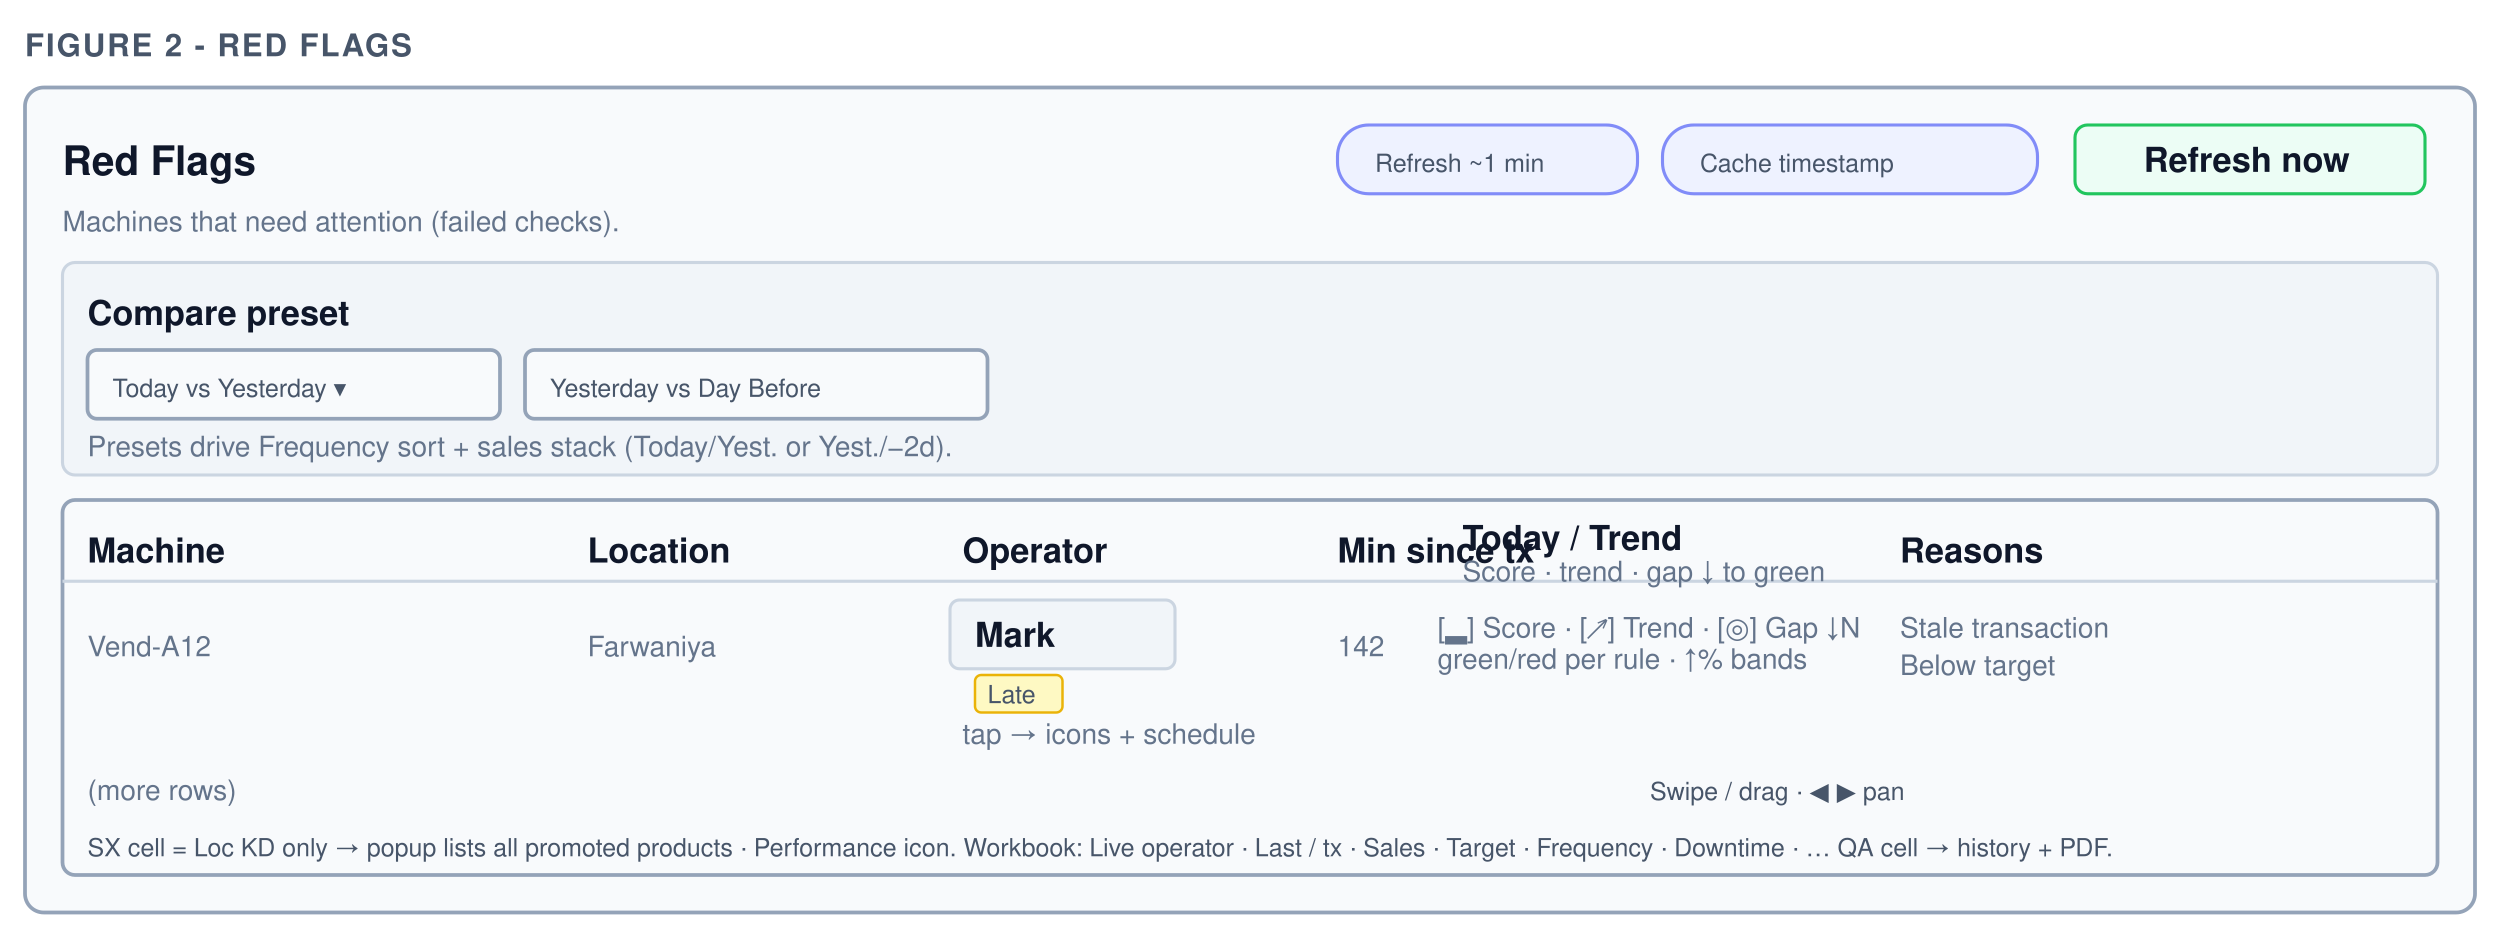
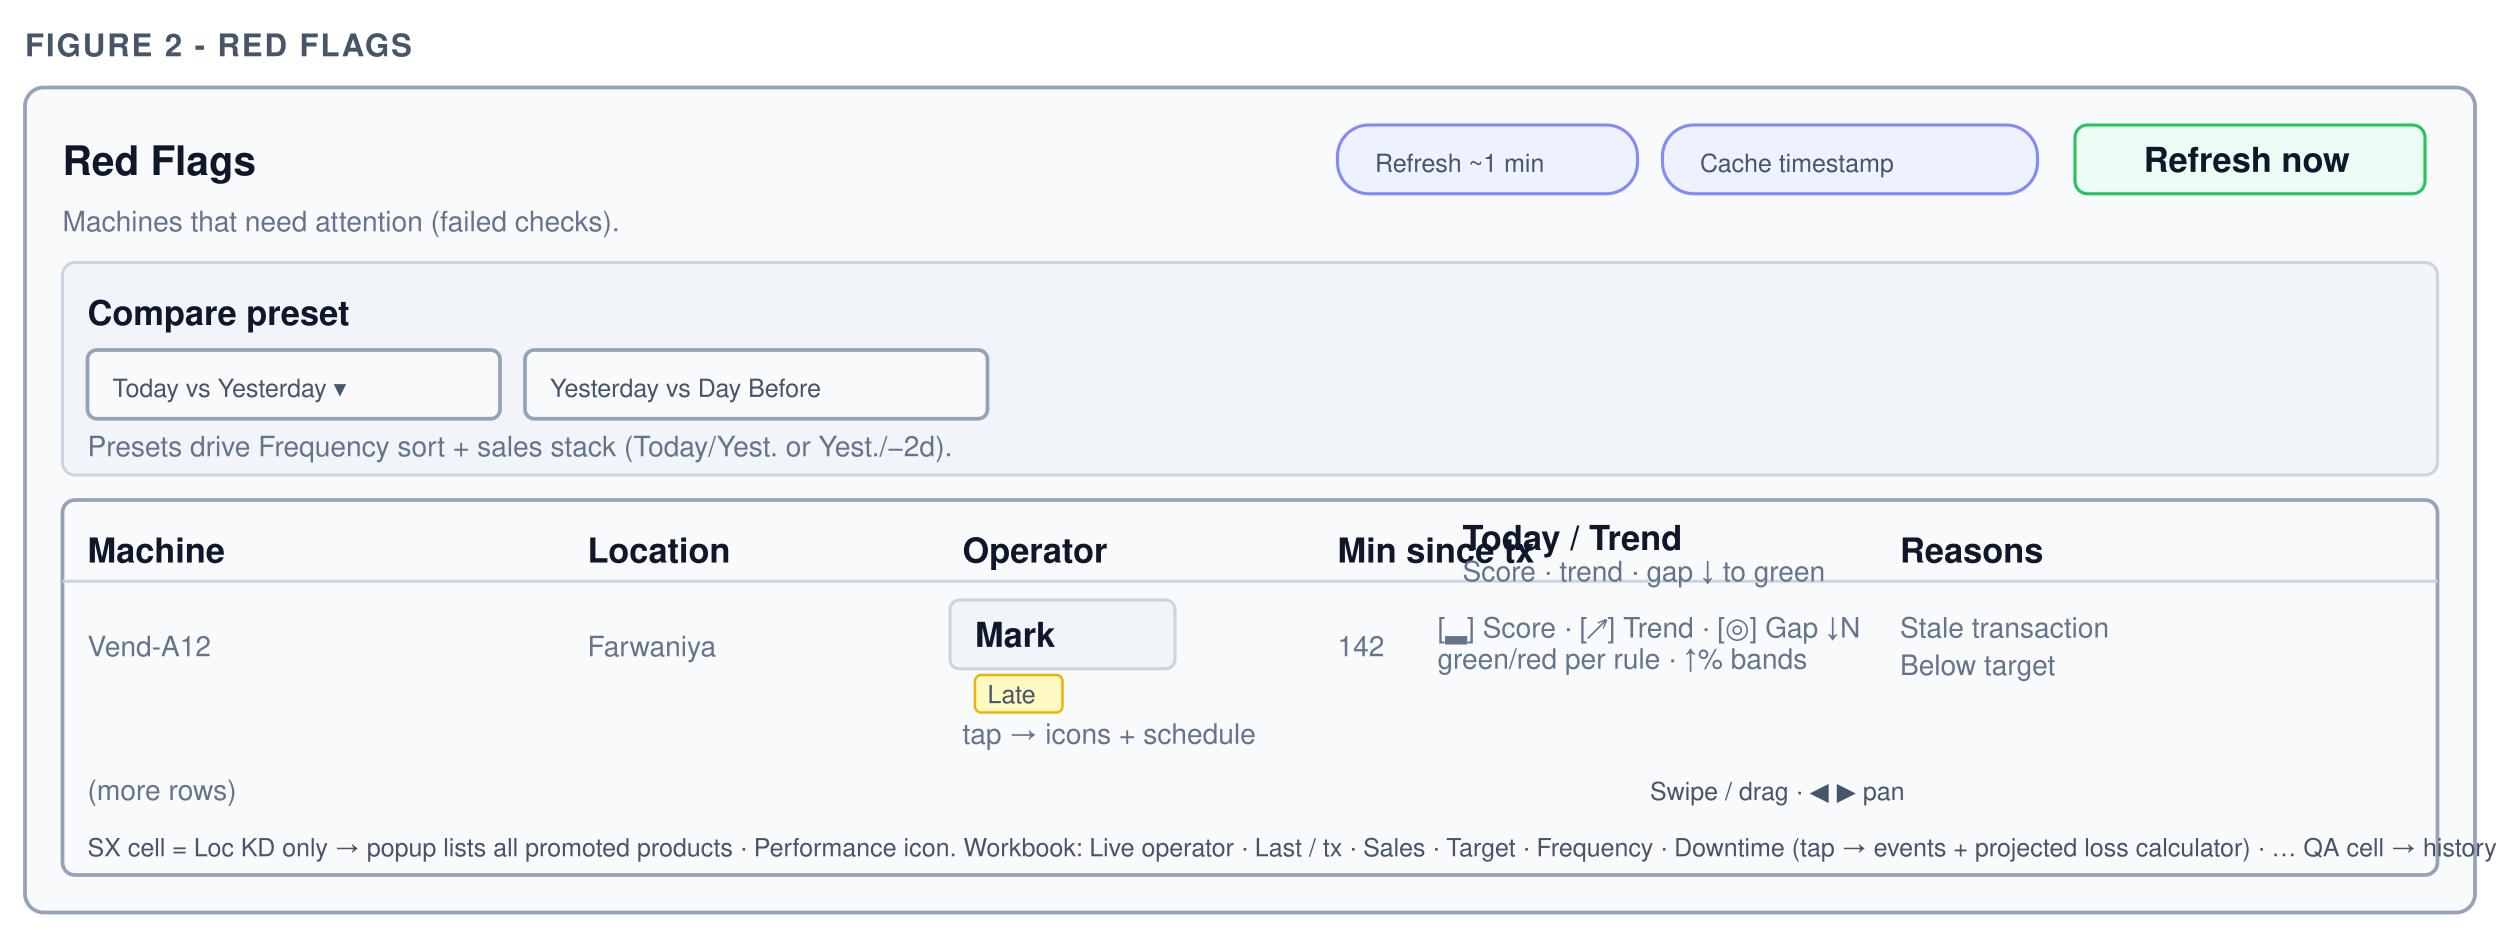
<svg xmlns="http://www.w3.org/2000/svg" width="800" height="300" viewBox="0 0 800 300" font-family="Segoe UI, Helvetica, Arial, sans-serif">
  <defs>
    <style>
      .box { fill: #f8fafc; stroke: #94a3b8; stroke-width: 1.2; }
      .boxMuted { fill: #f1f5f9; stroke: #cbd5e1; stroke-width: 1; }
      .label { fill: #0f172a; font-size: 11px; font-weight: 600; }
      .hint { fill: #64748b; font-size: 9px; }
      .title { fill: #0f172a; font-size: 13px; font-weight: 700; }
      .cap { fill: #475569; font-size: 10px; font-weight: 600; letter-spacing: 0.06em; }
      .pill { fill: #eef2ff; stroke: #818cf8; stroke-width: 1; }
      .btn { fill: #ecfdf5; stroke: #22c55e; stroke-width: 1; }
      .tiny { fill: #475569; font-size: 8px; }
    </style>
  </defs>
  <text x="8" y="18" class="cap">FIGURE 2 - RED FLAGS</text>
  <g transform="translate(8, 28)">
    <rect class="box" x="0" y="0" width="784" height="264" rx="6" />
    <text x="12" y="28" class="title">Red Flags</text>
    <text x="12" y="46" class="hint" font-size="8px">Machines that need attention (failed checks).</text>
    <rect class="pill" x="420" y="12" width="96" height="22" rx="10" />
    <text x="432" y="27" class="tiny">Refresh ~1 min</text>
    <rect class="pill" x="524" y="12" width="120" height="22" rx="10" />
    <text x="536" y="27" class="tiny">Cache timestamp</text>
    <rect class="btn" x="656" y="12" width="112" height="22" rx="4" />
    <text x="678" y="27" class="label" font-size="8px">Refresh now</text>
    <rect class="boxMuted" x="12" y="56" width="760" height="68" rx="4" />
    <text x="20" y="76" class="label" font-size="9px">Compare preset</text>
    <rect class="box" x="20" y="84" width="132" height="22" rx="3" />
    <text x="28" y="99" class="tiny">Today vs Yesterday ▾</text>
    <rect class="box" x="160" y="84" width="148" height="22" rx="3" />
    <text x="168" y="99" class="tiny">Yesterday vs Day Before</text>
    <text x="20" y="118" class="hint" font-size="8px">Presets drive Frequency sort + sales stack (Today/Yest. or Yest./−2d).</text>
    <rect class="box" x="12" y="132" width="760" height="120" rx="4" />
    <line x1="12" y1="158" x2="772" y2="158" stroke="#cbd5e1" />
    <text x="20" y="152" class="label" font-size="8px">Machine</text>
    <text x="180" y="152" class="label" font-size="8px">Location</text>
    <text x="300" y="152" class="label" font-size="8px">Operator</text>
    <text x="420" y="152" class="label" font-size="8px">Min since tx</text>
    <text x="460" y="148" class="label" font-size="7px">Today / Trend</text>
    <text x="460" y="158" class="hint" font-size="6px">Score · trend · gap ↓ to green</text>
    <text x="600" y="152" class="label" font-size="8px">Reasons</text>
    <text x="20" y="182" class="hint" font-size="8px">Vend-A12</text>
    <text x="180" y="182" class="hint" font-size="8px">Farwaniya</text>
    <rect class="boxMuted" x="296" y="164" width="72" height="22" rx="3" />
    <text x="304" y="179" class="label" font-size="8px">Mark</text>
    <rect x="304" y="188" width="28" height="12" rx="2" fill="#fef9c3" stroke="#eab308" stroke-width="0.8" />
    <text x="308" y="197" class="tiny" font-size="6px">Late</text>
    <text x="300" y="210" class="hint" font-size="6px">tap → icons + schedule</text>
    <text x="420" y="182" class="hint" font-size="8px">142</text>
    <text x="452" y="176" class="hint" font-size="6px">[▂] Score · [↗] Trend · [◎] Gap ↓N</text>
    <text x="452" y="186" class="hint" font-size="6px">green/red per rule · ↑% bands</text>
    <text x="600" y="176" class="hint" font-size="7px">Stale transaction</text>
    <text x="600" y="188" class="hint" font-size="7px">Below target</text>
    <text x="20" y="228" class="hint" font-size="8px">(more rows)</text>
    <text x="520" y="228" class="tiny">Swipe / drag · ◀ ▶ pan</text>
-     <text x="20" y="246" class="tiny">SX cell = Loc KD only → popup lists all promoted products · Performance icon. Workbook: Live operator · Last / tx · Sales · Target · Frequency · Downtime · … QA cell → history + PDF.</text>
+     <text x="20" y="246" class="tiny">SX cell = Loc KD only → popup lists all promoted products · Performance icon. Workbook: Live operator · Last / tx · Sales · Target · Frequency · Downtime (tap → events + projected loss calculator) · … QA cell → history + PDF.</text>
  </g>
</svg>
